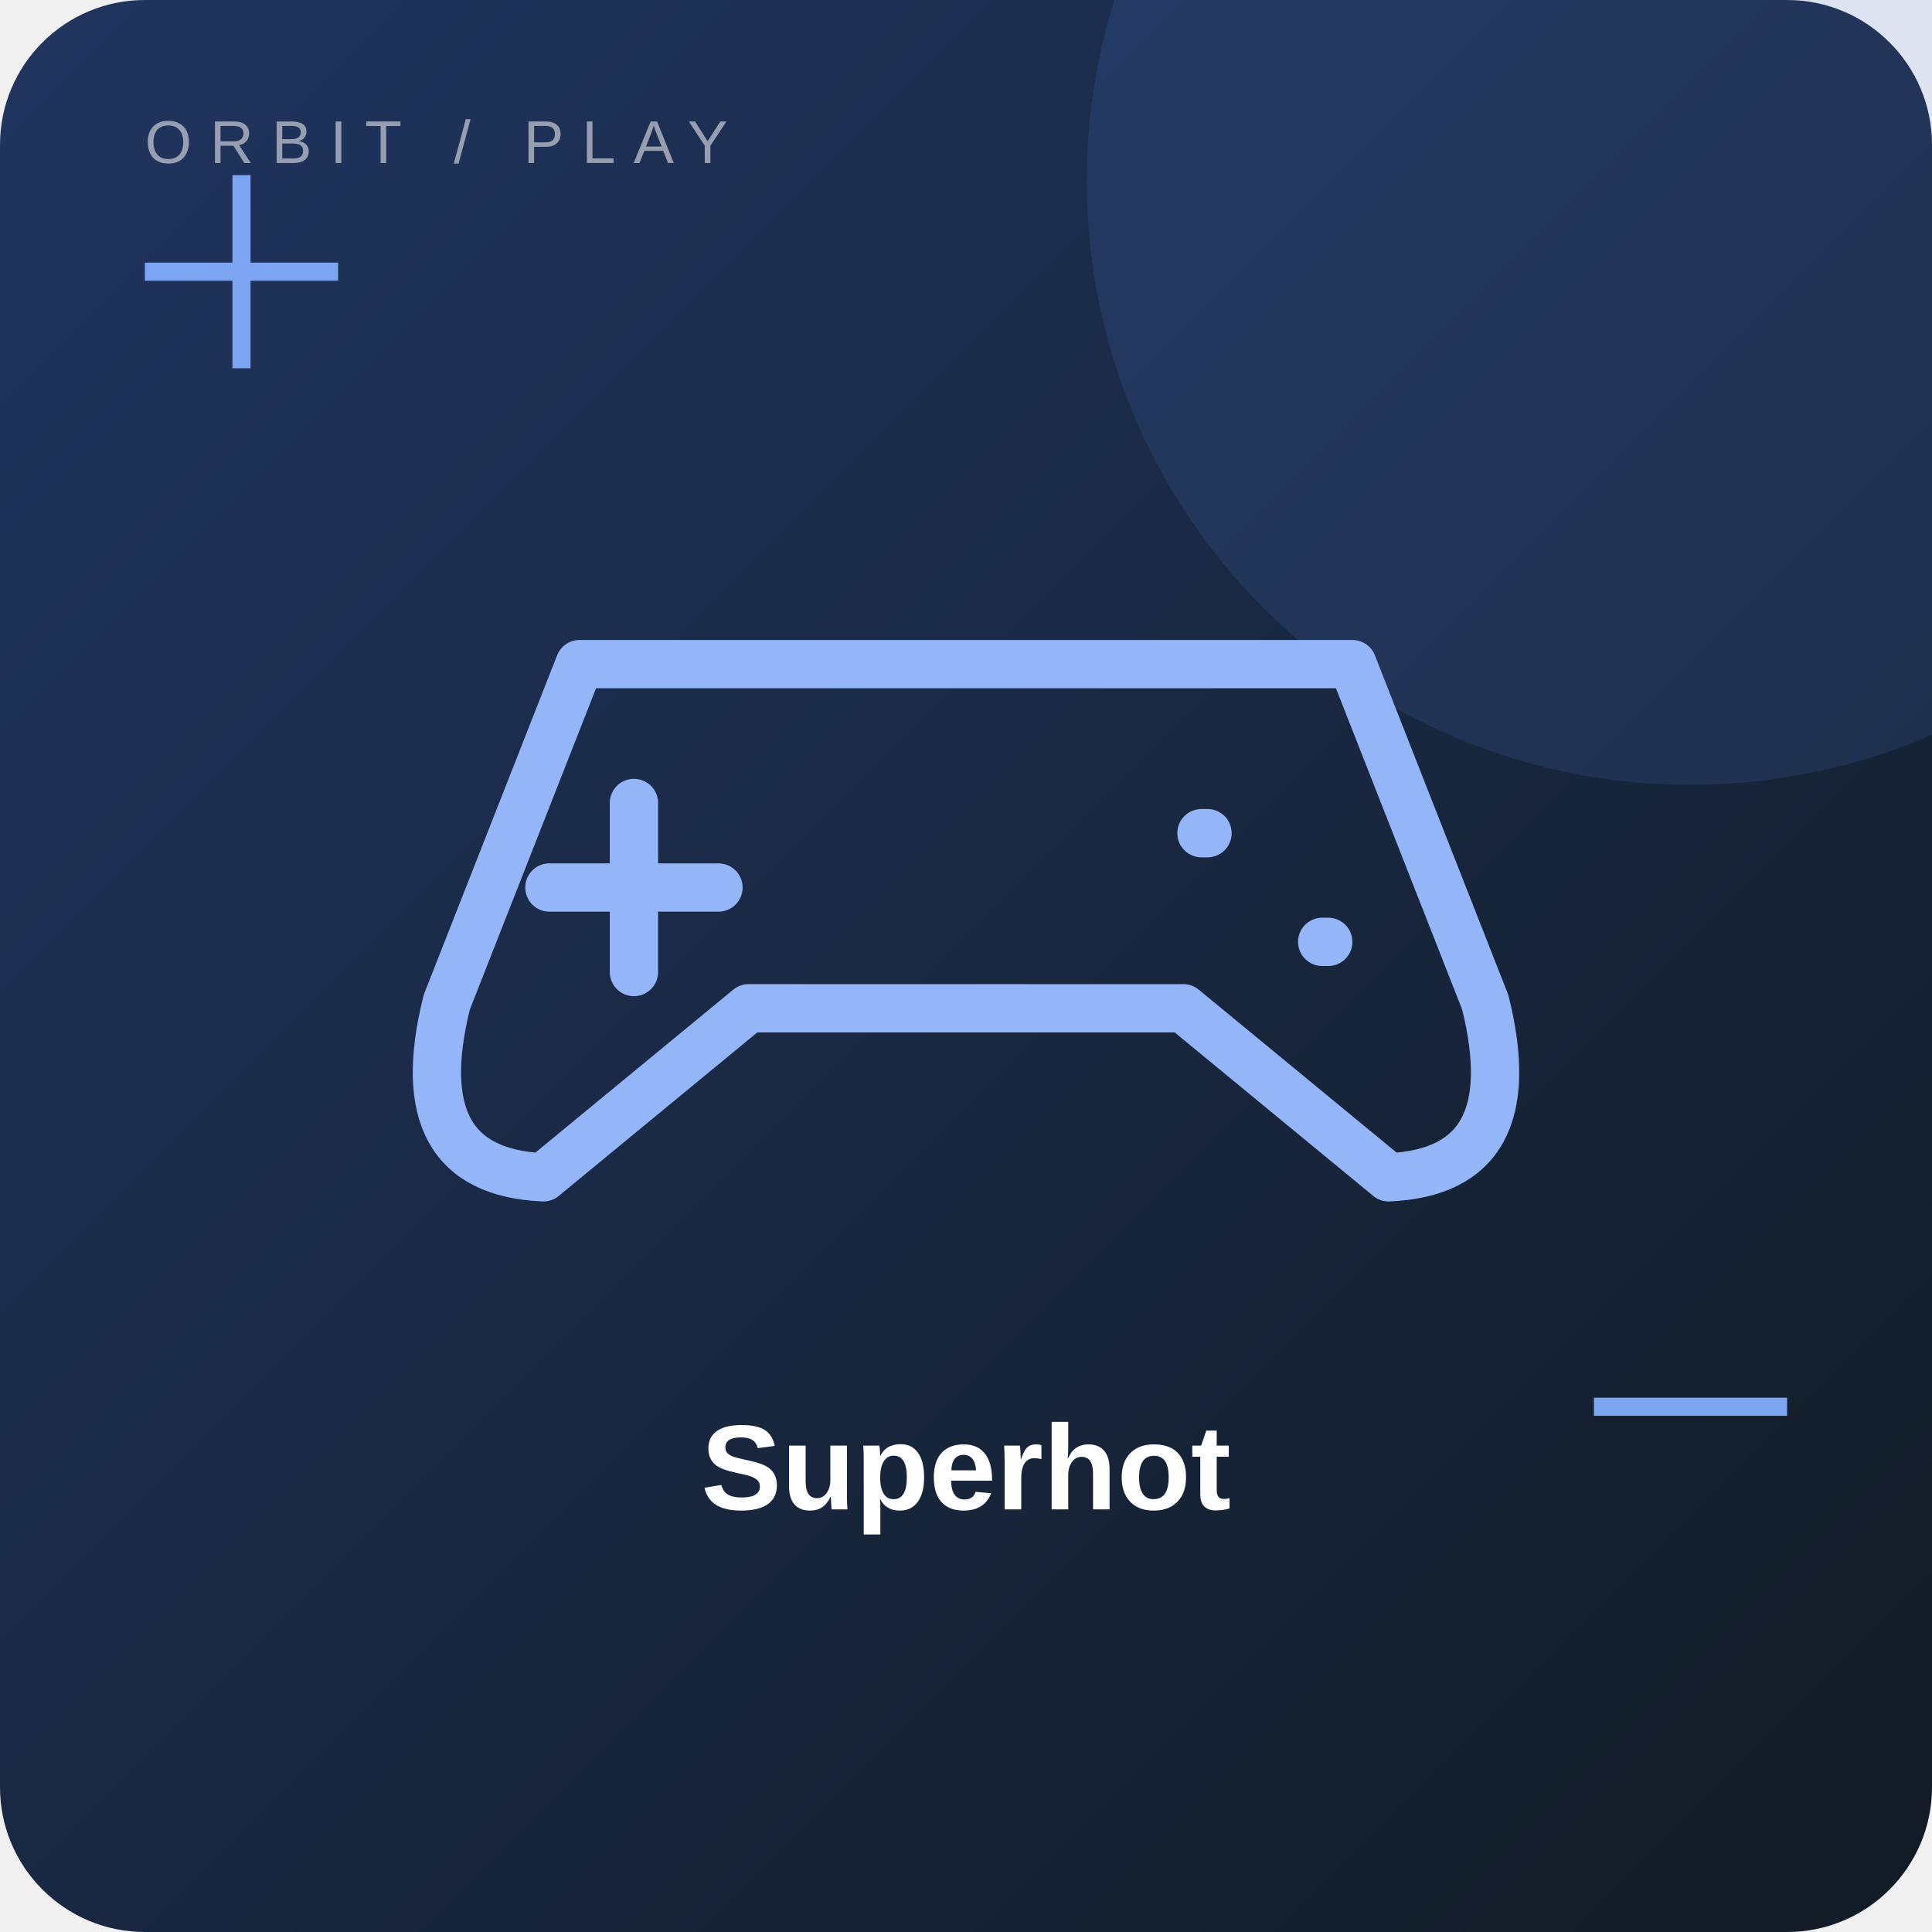
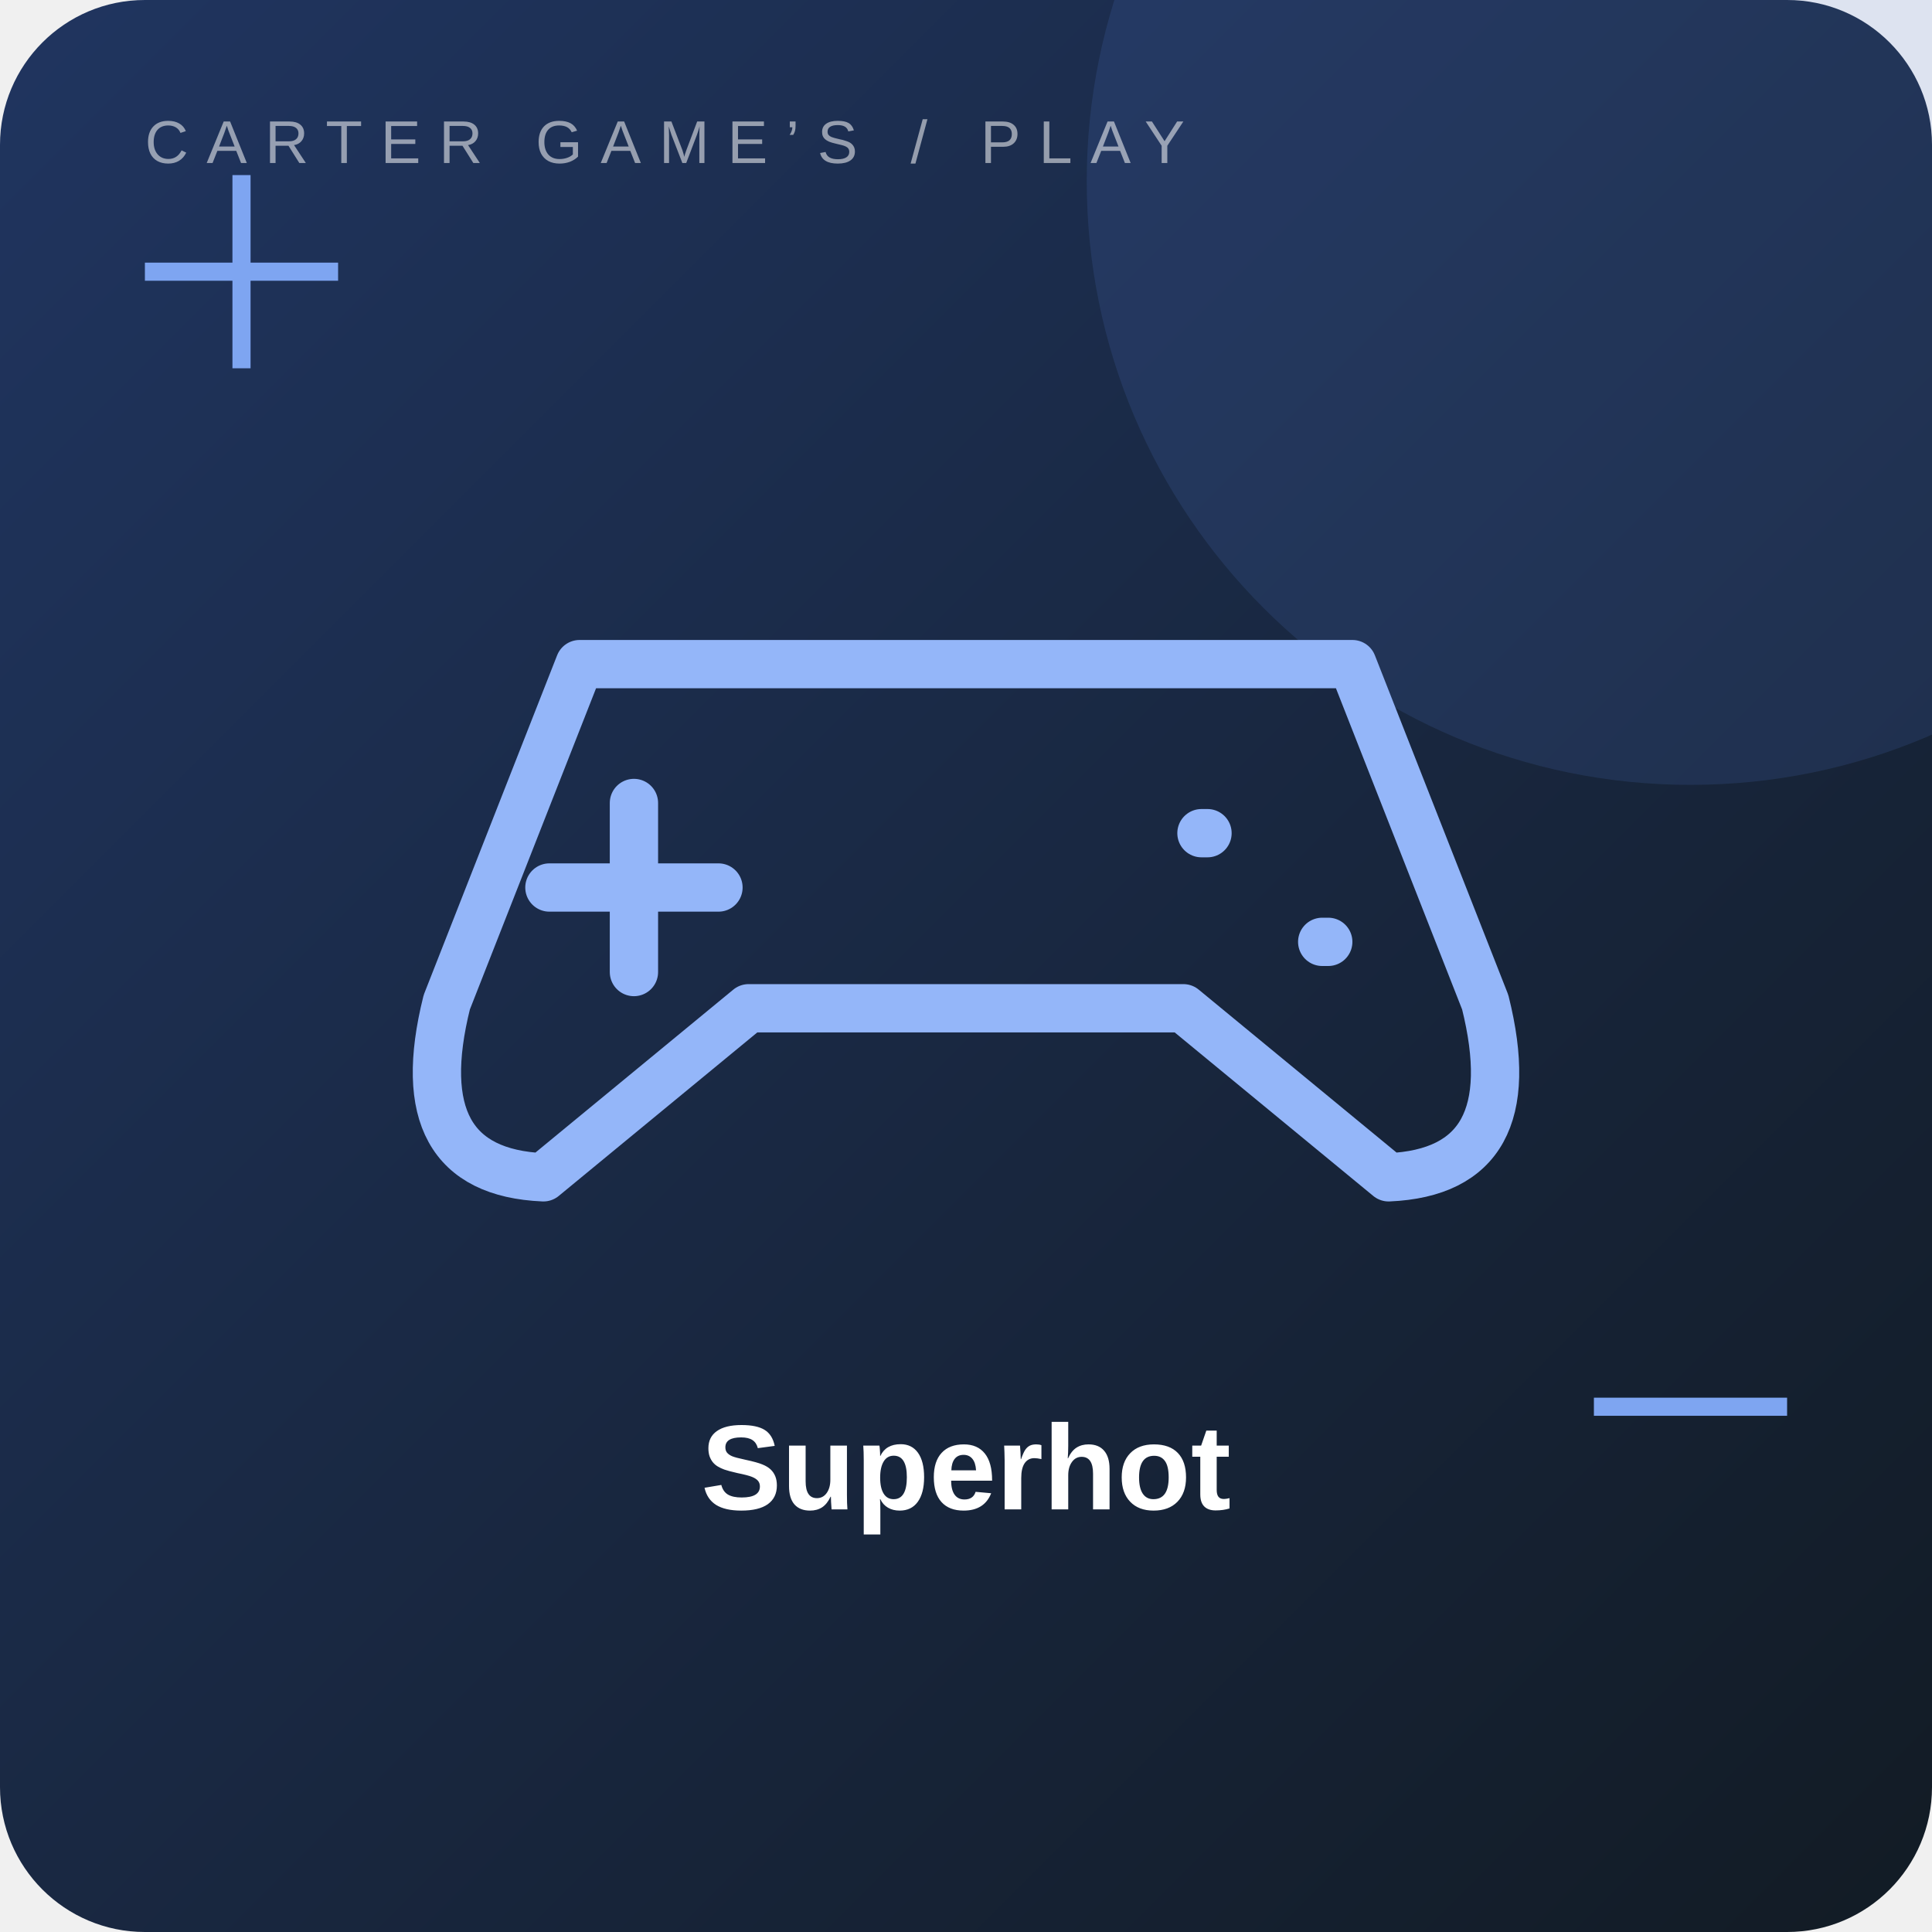
<svg xmlns="http://www.w3.org/2000/svg" viewBox="0 0 320 320" role="img" aria-label="Superhot">
  <defs>
    <linearGradient id="g" x2="1" y2="1">
      <stop stop-color="hsl(220 50% 25%)" />
      <stop offset="1" stop-color="#121b24" />
    </linearGradient>
  </defs>
  <rect width="320" height="320" rx="24" fill="url(#g)" />
  <circle cx="280" cy="30" r="100" fill="hsl(220 80% 65%)" opacity=".13" />
  <path d="M24 45h32m-16-16v32M264 233h32" stroke="hsl(220 80% 72%)" stroke-width="3" />
  <g stroke="hsl(220 90% 78%)" fill="none" stroke-width="8" stroke-linecap="round" stroke-linejoin="round">
    <path d="M96 110h128l22 56q7 28-16 29l-34-28h-72l-34 28q-23-1-16-29z" />
    <path d="M105 133v28m-14-14h28m80-9h1m19 18h1" />
  </g>
  <text x="160" y="250" text-anchor="middle" fill="#fff" font-family="Arial,sans-serif" font-size="20" font-weight="700">Superhot</text>
-   <text x="24" y="27" fill="#ffffff88" font-family="Arial,sans-serif" font-size="10" letter-spacing="3">ORBIT / PLAY</text>
+   <text x="24" y="27" fill="#ffffff88" font-family="Arial,sans-serif" font-size="10" letter-spacing="3">CARTER GAME’S / PLAY</text>
</svg>
